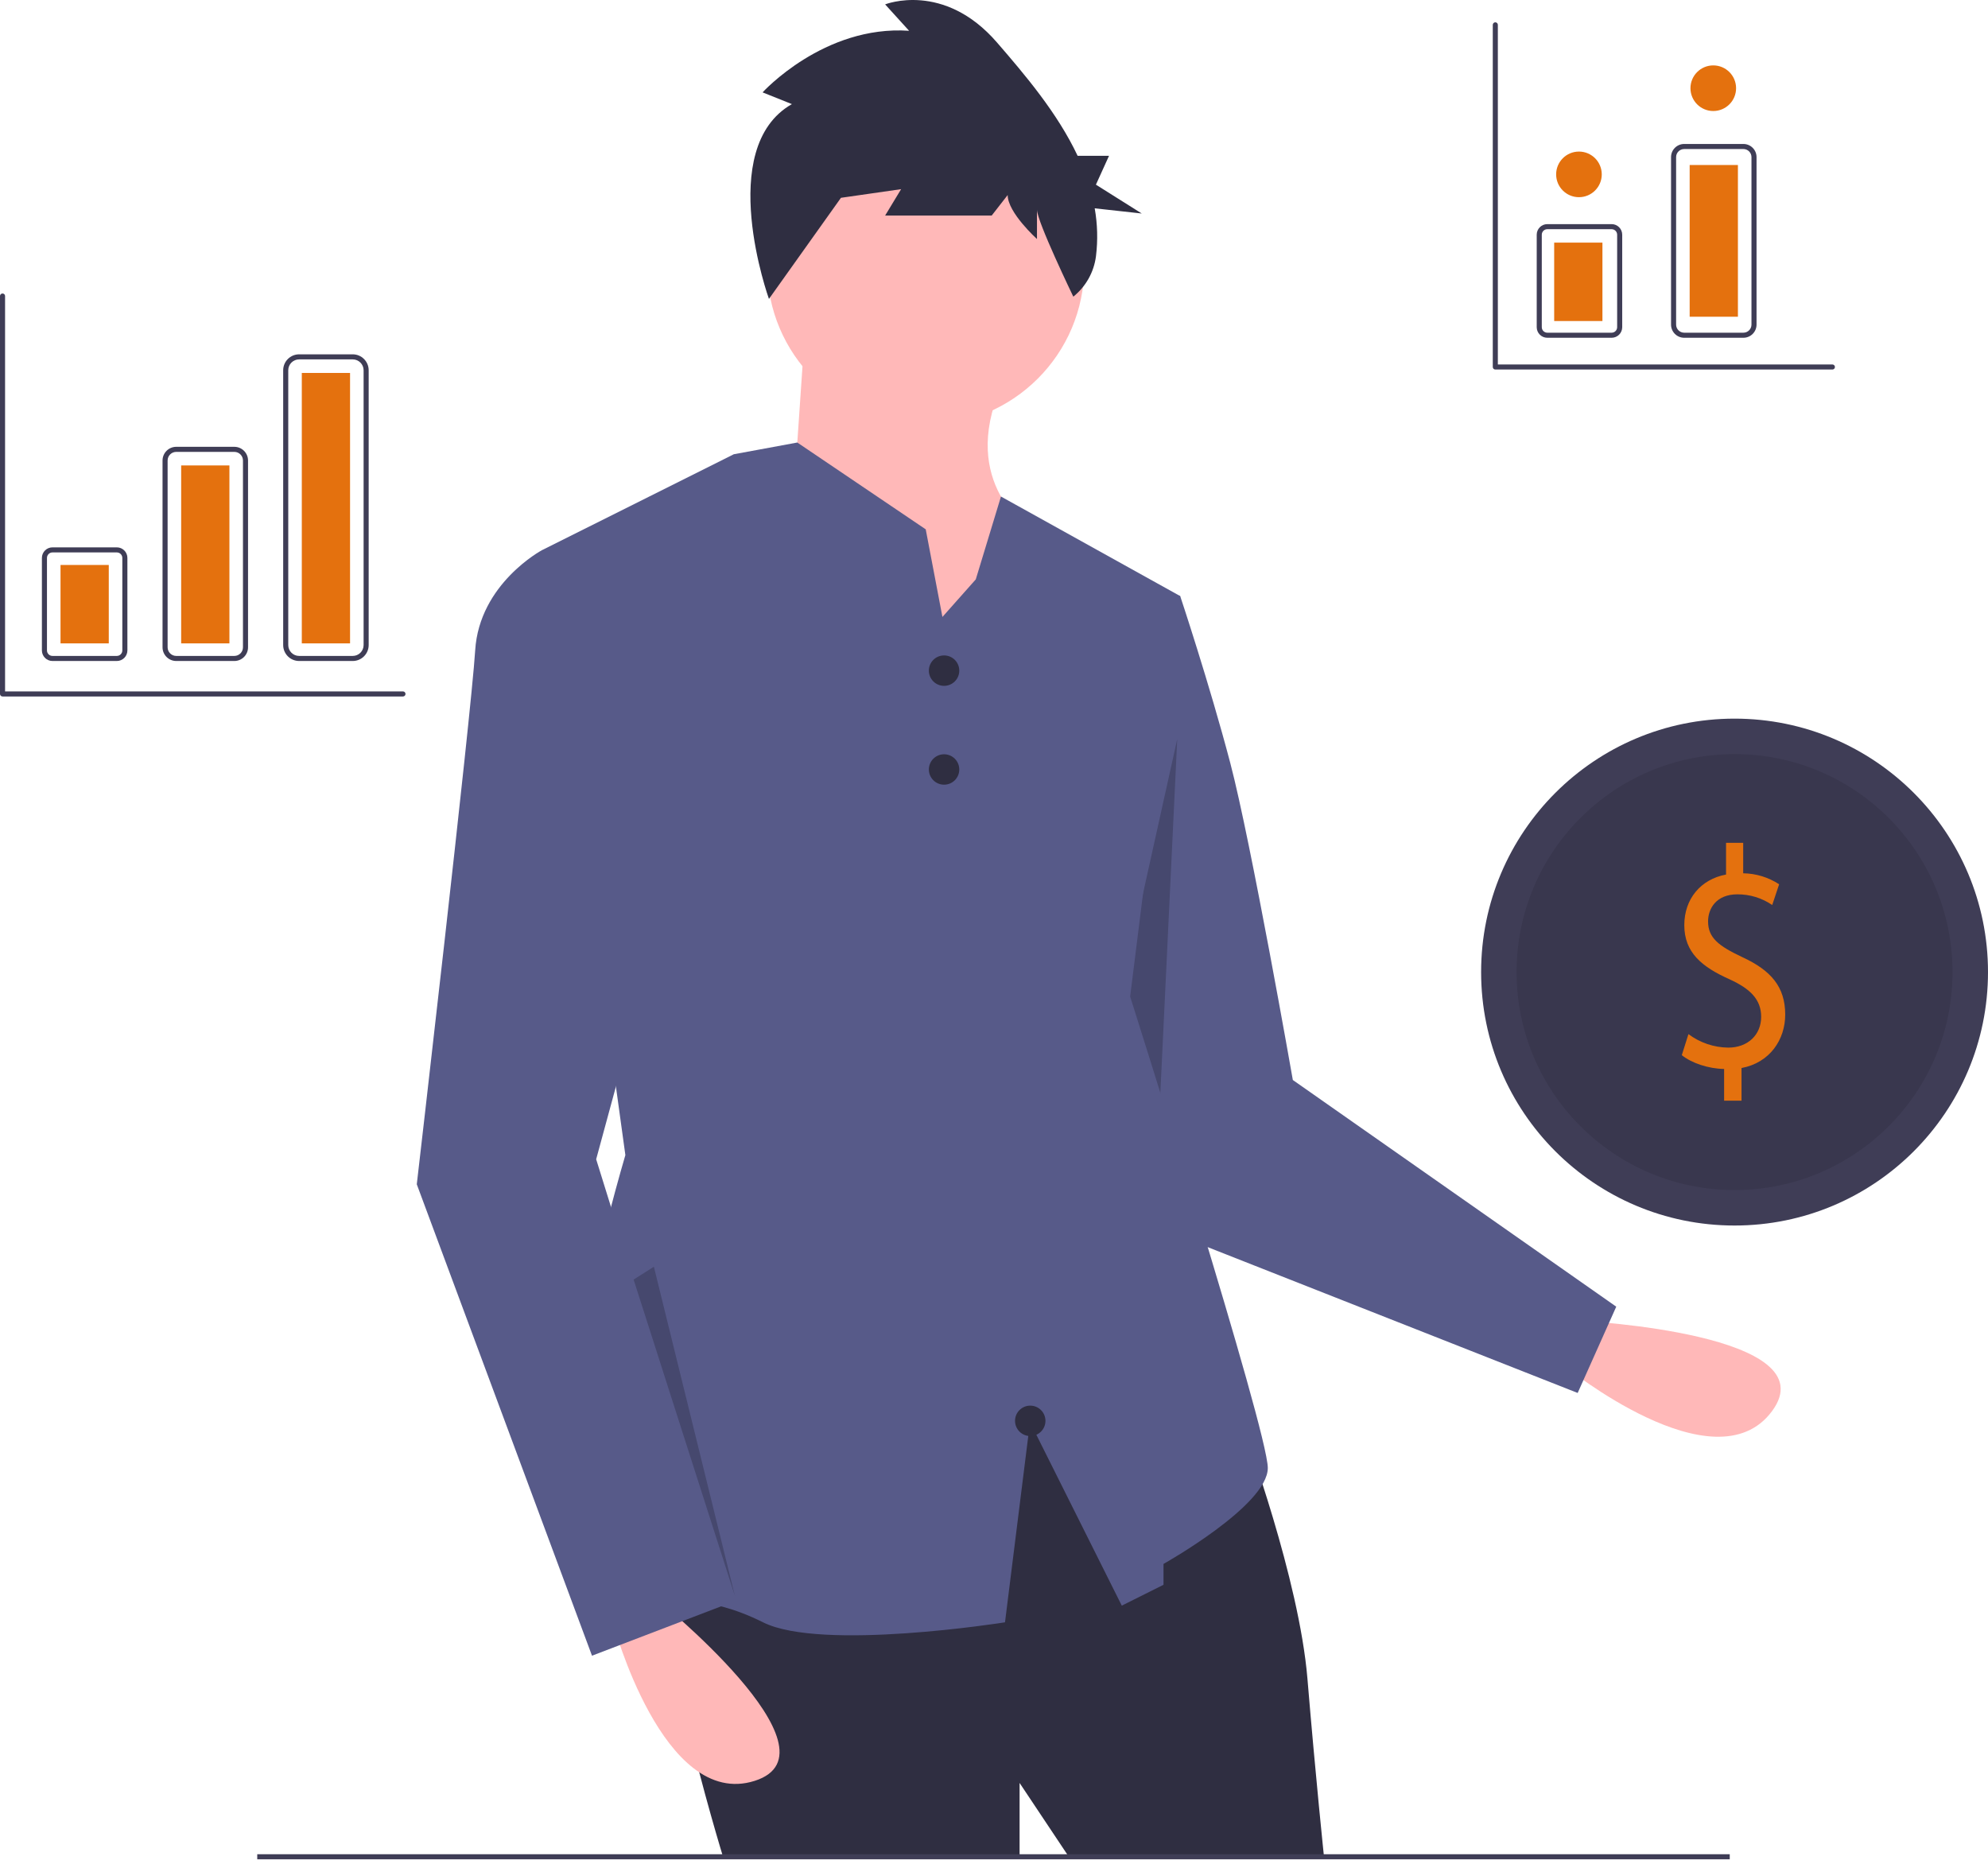
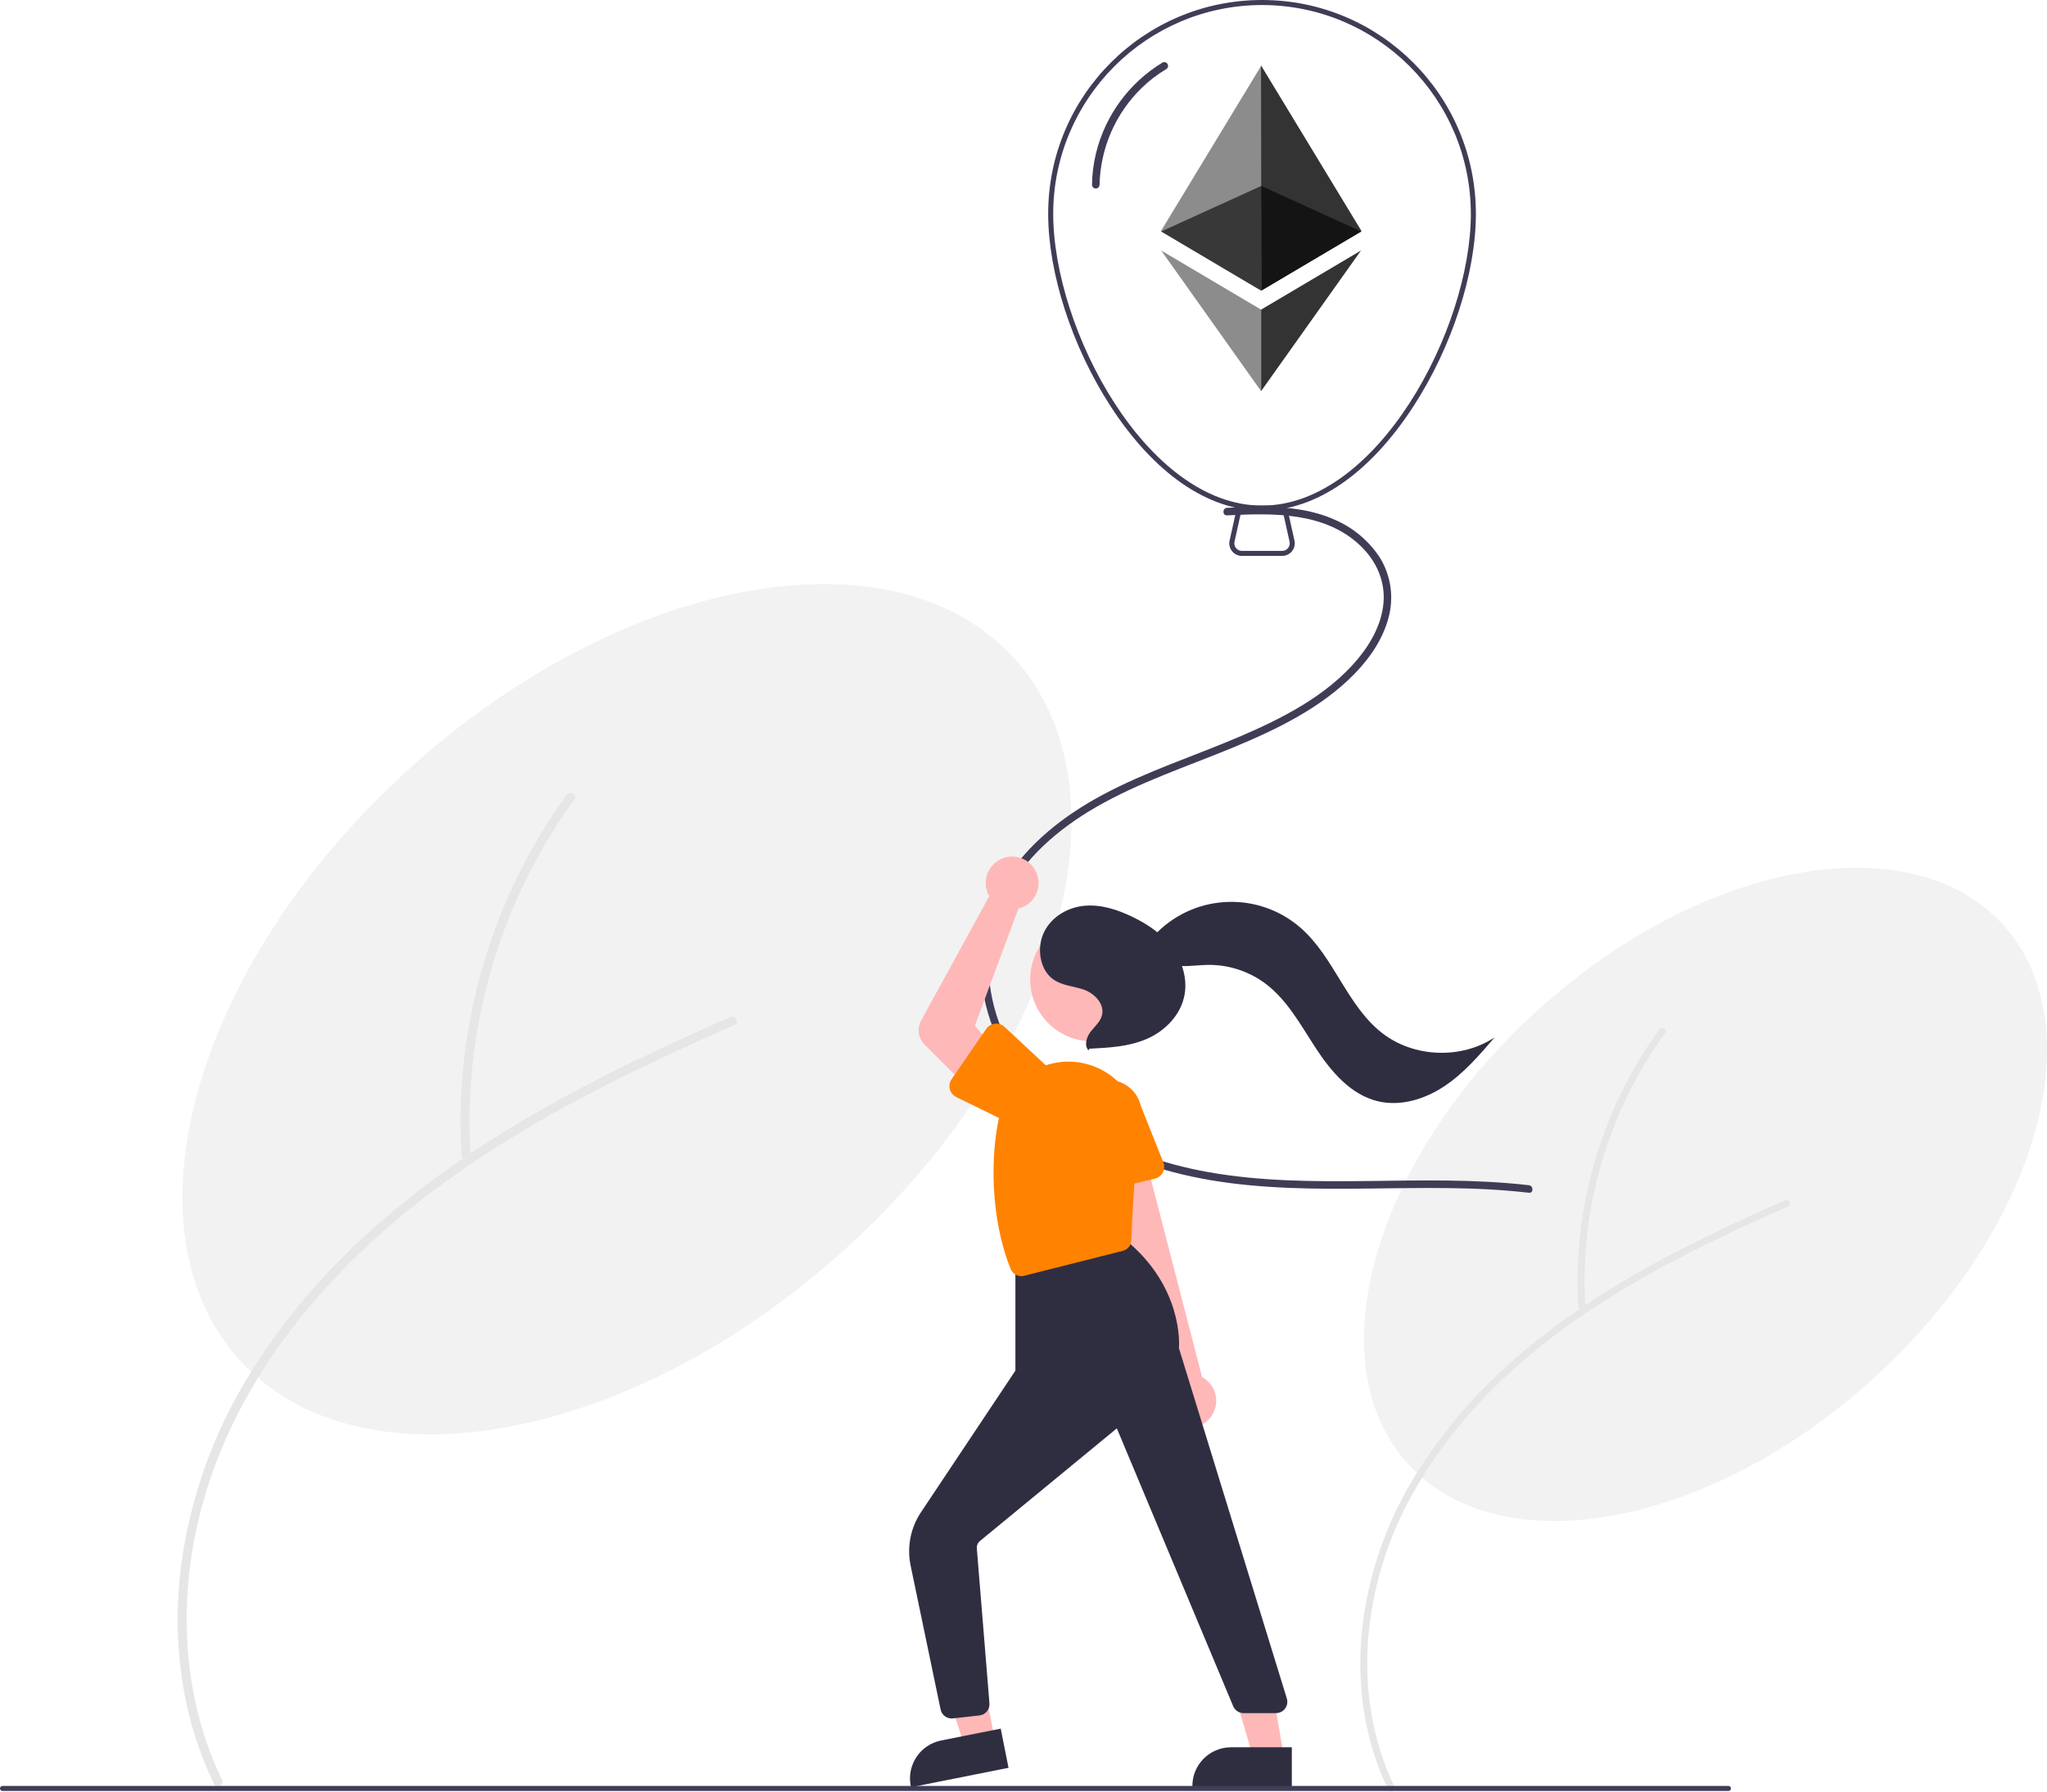
- <svg xmlns="http://www.w3.org/2000/svg" id="aadec279-818b-408a-a9a2-133d1084e5d4" data-name="Layer 1" width="784.398" height="733.607" viewBox="0 0 784.398 733.607">
-   <path d="M832.546,604.415s97.041,5.017,74.438,35.565-81.995-17.92-81.995-17.92Z" transform="translate(-207.8012 -83.1967)" fill="#ffb8b8" />
-   <path d="M653.717,313.448l19.752,4.938s11.522,34.566,19.752,65.84S717.911,509.323,717.911,509.323L845.521,598.756,830.301,632.803l-170-67L622.443,417.147Z" transform="translate(-207.8012 -83.1967)" fill="#575a89" />
-   <polygon points="464.5 291.607 457.138 445.772 472.5 491.607 427.5 458.607 464.5 291.607" opacity="0.2" />
-   <path d="M698.982,648.411s21.398,57.61,24.69,97.114,6.584,70.778,6.584,70.778H629.85l-19.752-29.628V816.303H493.231S460.311,709.313,473.479,696.145s138.265-69.132,138.265-69.132Z" transform="translate(-207.8012 -83.1967)" fill="#2f2e41" />
-   <rect x="101.5" y="731.607" width="581" height="2" fill="#3f3d56" />
-   <circle cx="365.261" cy="105.155" r="62.548" fill="#ffb8b8" />
-   <path d="M525.328,214.688l-4.938,72.424,62.548,83.946L614.213,292.05s-27.982-18.106-11.522-55.964Z" transform="translate(-207.8012 -83.1967)" fill="#ffb8b8" />
-   <path d="M708.031,662.4c0,14.82-41.15,37.86-41.15,37.86v8.23l-16.46,8.23-36.21-72.42-9.87,79s-72.43,11.53-95.47,0c-23.05-11.52-34.57-6.58-67.49-18.1s13.17-166.25,13.17-166.25l-32.92-238.67,71.92-35.96,3.79-1.9,9.89-1.82,15.16-2.8,50.67,34.25,4.08,21.4,2.51,13.17,13.16-14.82,9.94-32.69,70.72,39.28-19.75,158.01S708.031,647.59,708.031,662.4Z" transform="translate(-207.8012 -83.1967)" fill="#575a89" />
-   <path d="M466.072,713.428s75.716,60.902,39.504,72.424-55.964-62.548-55.964-62.548Z" transform="translate(-207.8012 -83.1967)" fill="#ffb8b8" />
-   <path d="M438.09,303.572l-16.46-3.292s-24.69,13.168-26.336,39.504-23.044,210.689-23.044,210.689l69.132,185.999,55.964-21.398L443.028,540.597,484.178,389.164Z" transform="translate(-207.8012 -83.1967)" fill="#575a89" />
-   <circle cx="372.5" cy="264.607" r="6" fill="#2f2e41" />
-   <circle cx="372.5" cy="303.607" r="6" fill="#2f2e41" />
-   <circle cx="406.5" cy="560.607" r="6" fill="#2f2e41" />
-   <path d="M520.254,124.274l-11.562-4.629S532.867,93.028,566.503,95.343L557.043,84.928s23.125-9.258,44.147,15.044c11.051,12.775,23.837,27.791,31.808,44.707h12.383l-5.168,11.379,18.088,11.379-18.566-2.044a63.589,63.589,0,0,1,.504,18.875,24.421,24.421,0,0,1-8.943,15.976h0S616.957,170.563,616.957,165.934v11.572s-11.562-10.415-11.562-17.358l-6.307,8.101H557.043l6.307-10.415L539.174,161.305l9.46-12.73-37.431,52.565S489.771,141.632,520.254,124.274Z" transform="translate(-207.8012 -83.1967)" fill="#2f2e41" />
-   <circle cx="684.398" cy="383.545" r="100" fill="#3f3d56" />
-   <circle cx="684.398" cy="383.545" r="86" opacity="0.1" />
-   <path d="M888.078,517.49V504.973c-6.327-.123-12.873-2.355-16.691-5.453l2.618-8.303a26.681,26.681,0,0,0,15.709,5.329c7.746,0,12.982-5.081,12.982-12.145,0-6.816-4.255-11.03-12.328-14.748-11.128-4.957-18-10.658-18-21.44,0-10.287,6.437-18.094,16.473-19.953V415.742h6.764v12.021a26.543,26.543,0,0,1,14.182,4.337l-2.728,8.18a24.107,24.107,0,0,0-13.746-4.214c-8.4,0-11.564,5.701-11.564,10.658,0,6.444,4.036,9.666,13.528,14.128,11.236,5.205,16.909,11.649,16.909,22.679,0,9.79-6,18.962-17.237,21.068v12.89Z" transform="translate(-207.8012 -83.1967)" fill="#e4710e" />
-   <polygon points="250.005 504.87 290 629.803 258 499.803 250.005 504.87" opacity="0.2" />
-   <path d="M253.894,344H228.508a4.178,4.178,0,0,1-4.173-4.173V303.334a4.178,4.178,0,0,1,4.173-4.173h25.387a4.178,4.178,0,0,1,4.173,4.173v36.493A4.178,4.178,0,0,1,253.894,344Zm-25.387-42.84a2.176,2.176,0,0,0-2.173,2.173v36.493A2.176,2.176,0,0,0,228.508,342h25.387a2.176,2.176,0,0,0,2.173-2.173V303.334a2.176,2.176,0,0,0-2.173-2.173Z" transform="translate(-207.8012 -83.1967)" fill="#3f3d56" />
-   <path d="M300.264,344H277.338a5.41,5.41,0,0,1-5.404-5.404V264.897a5.41,5.41,0,0,1,5.404-5.404h22.926a5.41,5.41,0,0,1,5.404,5.404v73.699A5.41,5.41,0,0,1,300.264,344Zm-22.926-82.507a3.408,3.408,0,0,0-3.404,3.404v73.699A3.408,3.408,0,0,0,277.338,342h22.926a3.408,3.408,0,0,0,3.404-3.404V264.897a3.408,3.408,0,0,0-3.404-3.404Z" transform="translate(-207.8012 -83.1967)" fill="#3f3d56" />
-   <path d="M346.979,344H325.824a6.296,6.296,0,0,1-6.289-6.289V229.289A6.296,6.296,0,0,1,325.824,223h21.155a6.296,6.296,0,0,1,6.289,6.289V337.711A6.296,6.296,0,0,1,346.979,344ZM325.824,225a4.294,4.294,0,0,0-4.289,4.289V337.711A4.294,4.294,0,0,0,325.824,342h21.155a4.294,4.294,0,0,0,4.289-4.289V229.289A4.294,4.294,0,0,0,346.979,225Z" transform="translate(-207.8012 -83.1967)" fill="#3f3d56" />
-   <rect x="23.88" y="222.913" width="19.04" height="30.94" fill="#e4710e" />
-   <rect x="71.48" y="183.643" width="19.04" height="70.21" fill="#e4710e" />
-   <rect x="119.08" y="147.15" width="19.04" height="106.703" fill="#e4710e" />
-   <path d="M930.801,229h-133a1.0 1,0,0,1-1-1V93a1,1,0,0,1,2,0V227h132a1,1,0,0,1,0,2Z" transform="translate(-207.8012 -83.1967)" fill="#3f3d56" />
-   <path d="M366.801,358h-158a1.0 1,0,0,1-1-1V200a1,1,0,0,1,2,0V356h157a1,1,0,0,1,0,2Z" transform="translate(-207.8012 -83.1967)" fill="#3f3d56" />
-   <path d="M843.7,216.467H818.313a4.178,4.178,0,0,1-4.174-4.173V175.801a4.178,4.178,0,0,1,4.174-4.173h25.387a4.178,4.178,0,0,1,4.173,4.173V212.294A4.178,4.178,0,0,1,843.7,216.467ZM818.313,173.627a2.176,2.176,0,0,0-2.174,2.173V212.294a2.176,2.176,0,0,0,2.174,2.173h25.387a2.176,2.176,0,0,0,2.173-2.173V175.801a2.176,2.176,0,0,0-2.173-2.173Z" transform="translate(-207.8012 -83.1967)" fill="#3f3d56" />
-   <path d="M895.689,216.467H872.323a5.19,5.19,0,0,1-5.184-5.184V145.184A5.189,5.189,0,0,1,872.323,140h23.366a5.189,5.189,0,0,1,5.184,5.184V211.283A5.19,5.19,0,0,1,895.689,216.467ZM872.323,142a3.187,3.187,0,0,0-3.184,3.184V211.283a3.187,3.187,0,0,0,3.184,3.184h23.366a3.187,3.187,0,0,0,3.184-3.184V145.184A3.187,3.187,0,0,0,895.689,142Z" transform="translate(-207.8012 -83.1967)" fill="#3f3d56" />
-   <rect x="613.228" y="95.727" width="19.04" height="30.94" fill="#e4710e" />
-   <rect x="666.685" y="65.105" width="19.04" height="59.864" fill="#e4710e" />
-   <circle cx="623" cy="68.803" r="9" fill="#e4710e" />
-   <circle cx="676" cy="34.803" r="9" fill="#e4710e" />
+ <svg xmlns="http://www.w3.org/2000/svg" id="e3d5796b-0f06-4e14-8a01-2c02d73bbce8" data-name="Layer 1" width="813.618" height="712.259" viewBox="0 0 813.618 712.259">
+   <ellipse cx="871.07" cy="568.692" rx="159.587" ry="99.054" transform="translate(-349.5705 637.6738) rotate(-42.14571)" fill="#f2f2f2" />
+   <path d="M747.404,804.037c-8.813-18.205-11.933-38.717-10.399-58.8A141.306,141.306,0,0,1,754.277,688.398a189.389,189.389,0,0,1,35.495-45.52c14.8-14.177,31.489-26.213,49.049-36.732,18.542-11.108,38.026-20.547,57.736-29.379q3.685-1.651,7.38-3.276c1.617-.712.218-3.083-1.389-2.376-20.096,8.848-40.022,18.173-59.077,29.114-18.204,10.453-35.62,22.41-51.18,36.54a198.439,198.439,0,0,0-37.482,45.144A147.574,147.574,0,0,0,734.938,738.521c-2.57,20.173-.583,41.151,7.065,60.079q1.399,3.462,3.025,6.825c.771,1.593,3.145.2,2.376-1.389Z" transform="translate(-193.1909 -93.87075)" fill="#e6e6e6" />
+   <path d="M823.301,613.162a166.254,166.254,0,0,1,3.356-44.757,168.994,168.994,0,0,1,15.092-42.295,166.2,166.2,0,0,1,13.296-21.525c1.044-1.433-1.342-2.808-2.376-1.389a168.917,168.917,0,0,0-21.498,40.002,171.781,171.781,0,0,0-10.199,44.278,166.132,166.132,0,0,0-.423,25.685c.107,1.759,2.859,1.771,2.752,0Z" transform="translate(-193.1909 -93.87075)" fill="#e6e6e6" />
+   <ellipse cx="442.384" cy="495.08" rx="207.719" ry="128.929" transform="translate(-411.0159 330.9844) rotate(-42.14571)" fill="#f2f2f2" />
+   <path d="M281.419,801.405c-11.47-23.695-15.532-50.394-13.535-76.534,1.984-25.975,10.006-51.172,22.481-73.982C302.446,628.8,318.414,609.027,336.565,591.64c19.264-18.453,40.987-34.119,63.842-47.811,24.134-14.458,49.494-26.744,75.149-38.24q4.796-2.149,9.606-4.265c2.105-.927.284-4.013-1.808-3.092-26.157,11.517-52.093,23.654-76.895,37.895-23.695,13.605-46.364,29.169-66.617,47.561-18.893,17.157-35.731,36.784-48.786,58.759A192.083,192.083,0,0,0,265.193,716.13c-3.345,26.257-.759,53.563,9.196,78.2q1.821,4.506,3.938,8.883c1.004,2.074,4.093.26,3.092-1.808Z" transform="translate(-193.1909 -93.87075)" fill="#e6e6e6" />
+   <path d="M380.207,552.962a216.397,216.397,0,0,1,4.368-58.256,219.963,219.963,0,0,1,19.644-55.051,216.325,216.325,0,0,1,17.306-28.017c1.359-1.865-1.747-3.654-3.092-1.808a219.863,219.863,0,0,0-27.982,52.067,223.591,223.591,0,0,0-13.274,57.633,216.239,216.239,0,0,0-.55,33.431c.139,2.29,3.722,2.306,3.581,0Z" transform="translate(-193.1909 -93.87075)" fill="#e6e6e6" />
+   <polygon points="501.384 26 461.414 91.898 501.298 115.501 501.384 26" fill="#8c8c8c" />
+   <polygon points="461.549 92.033 501.298 73.916 501.249 115.529 461.549 92.033" fill="#383838" />
+   <polygon points="501.211 26 541.182 91.898 501.298 115.501 501.211 26" fill="#333" />
+   <polygon points="541.047 92.033 501.298 73.916 501.346 115.529 541.047 92.033" fill="#141414" />
+   <polygon points="461.549 99.595 501.249 155.5 501.249 123.091 461.549 99.595" fill="#8c8c8c" />
+   <polygon points="540.95 99.595 501.249 155.5 501.249 123.091 540.95 99.595" fill="#333" />
+   <path d="M694.809,296.871c-21.472,0-42.864-14.759-60.236-41.559-15.275-23.565-24.764-52.855-24.764-76.441a85,85,0,1,1,170,0c0,23.585-9.489,52.876-24.764,76.441C737.673,282.111,716.281,296.871,694.809,296.871Zm0-201a83.094,83.094,0,0,0-83,83c0,45.808,37.184,116,83,116s83-70.192,83-116A83.094,83.094,0,0,0,694.809,95.871Z" transform="translate(-193.1909 -93.87075)" fill="#3f3d56" />
+   <path d="M702.822,314.871H686.796a5,5,0,0,1-4.881-6.084l3.092-13.916H704.611l3.092,13.916a5,5,0,0,1-4.881,6.084Zm-16.211-18-2.744,12.349a3,3,0,0,0,2.929,3.651h16.027a3,3,0,0,0,2.929-3.651l-2.744-12.349Z" transform="translate(-193.1909 -93.87075)" fill="#3f3d56" />
+   <path d="M655.249,118.732a58.44,58.44,0,0,0-26.396,35.908,56.195,56.195,0,0,0-1.625,12.732,1.501,1.501,0,0,0,3,0,55.385,55.385,0,0,1,16.821-38.607,52.632,52.632,0,0,1,9.713-7.442,1.501,1.501,0,0,0-1.514-2.59Z" transform="translate(-193.1909 -93.87075)" fill="#3f3d56" />
+   <path d="M680.917,298.755c18.123-.928,38.745-1.422,52.869,11.946,5.891,5.576,9.608,13.048,9.384,21.261-.244,8.938-4.789,17.312-10.422,24.027-12.126,14.456-29.91,23.494-46.964,30.779-18.126,7.743-37.009,13.789-54.424,23.132C616.068,418.103,601.815,429.176,592.578,444.093a62.483,62.483,0,0,0-8.856,23.756,67.385,67.385,0,0,0,1.263,25.372c4.068,17.014,14.083,32.05,27.429,43.224,13.505,11.307,29.866,18.836,46.816,23.335,20.122,5.34,41.088,6.549,61.821,6.67,21.413.125,42.843-.923,64.241.277,5.205.292,10.401.723,15.579,1.323,1.914.222,1.898-2.78,0-3-21.377-2.477-42.921-1.91-64.394-1.667-21.051.238-42.281.165-63.071-3.552-17.925-3.205-35.5-9.211-50.703-19.397-14.562-9.757-26.431-23.439-32.436-40.041-5.866-16.217-5.805-34.164,2.05-49.71,7.865-15.566,21.585-27.342,36.494-35.935,17.205-9.916,36.149-16.122,54.426-23.683C700.5,383.923,718.157,375.407,731.418,361.906c6.141-6.253,11.401-13.862,13.653-22.424a30.333,30.333,0,0,0-3.403-23.901,40.577,40.577,0,0,0-17.846-15.045c-8.803-3.966-18.57-5.11-28.14-5.206-4.925-.05-9.847.174-14.764.426-1.921.098-1.933,3.099,0,3Z" transform="translate(-193.1909 -93.87075)" fill="#3f3d56" />
+   <polygon points="395.471 691.743 383.447 694.137 368.491 648.9 386.237 645.366 395.471 691.743" fill="#ffb8b8" />
+   <path d="M594.049,796.659l-38.769,7.72-.098-.49a15.386,15.386,0,0,1,12.085-18.095l.001-0,23.679-4.715Z" transform="translate(-193.1909 -93.87075)" fill="#2f2e41" />
+   <polygon points="510.334 698.624 498.074 698.623 484.242 651.335 502.336 651.336 510.334 698.624" fill="#ffb8b8" />
+   <path d="M706.651,804.379l-39.531-.001v-.5a15.386,15.386,0,0,1,15.386-15.386h.001l24.144.001Z" transform="translate(-193.1909 -93.87075)" fill="#2f2e41" />
+   <path d="M674.26,657.433a10.743,10.743,0,0,0-3.285-16.142l-24.492-94.73-21.303,9.589L655.953,646.252a10.801,10.801,0,0,0,18.307,11.181Z" transform="translate(-193.1909 -93.87075)" fill="#ffb8b8" />
+   <path d="M652.212,562.435l-23.677,5.592a4.817,4.817,0,0,1-5.907-4.279L620.574,539.58a13.377,13.377,0,0,1,26.056-6.073l8.95,22.458a4.817,4.817,0,0,1-3.368,6.47Z" transform="translate(-193.1909 -93.87075)" fill="#ff8200" />
+   <path d="M571.443,777.038a4.48,4.48,0,0,1-4.394-3.584l-11.929-57.258a27.932,27.932,0,0,1,4.079-21.062l37.581-56.371V596.515l43.628-9.831.188.153c22.632,18.48,21.33,41.263,21.19,43.023L704.663,769.089a4.5,4.5,0,0,1-4.301,5.825H687.488a4.479,4.479,0,0,1-4.178-2.829l-46.211-110.374-54.386,44.76a3.503,3.503,0,0,0-1.264,2.986l5.015,61.545a4.477,4.477,0,0,1-3.988,4.838l-10.524,1.17A4.703,4.703,0,0,1,571.443,777.038Z" transform="translate(-193.1909 -93.87075)" fill="#2f2e41" />
+   <circle cx="434.022" cy="389.394" r="24.561" fill="#ffb8b8" />
+   <path d="M599.104,601.201a4.52,4.52,0,0,1-4.178-2.793c-8.227-20.2-8.091-45.714-4.483-60.871a28.18,28.18,0,0,1,28.96-21.572h0a28.222,28.222,0,0,1,26.418,32.292c-1.923,13.034-2.704,31.393-2.951,38.68a4.512,4.512,0,0,1-3.395,4.201l-39.274,9.927A4.457,4.457,0,0,1,599.104,601.201Z" transform="translate(-193.1909 -93.87075)" fill="#ff8200" />
+   <path d="M599.555,454.575a10.526,10.526,0,0,1-1.578.509l-17.296,46.48,7.663,9.297-12.519,13.399L560.661,509.119a8,8,0,0,1-1.365-9.504l27.095-49.49a10.497,10.497,0,1,1,13.164,4.449Z" transform="translate(-193.1909 -93.87075)" fill="#ffb8b8" />
+   <path d="M571.403,522.928l13.795-20.038a4.817,4.817,0,0,1,7.251-.793l17.746,16.533a13.377,13.377,0,0,1-15.236,21.993l-21.71-10.638a4.817,4.817,0,0,1-1.847-7.056Z" transform="translate(-193.1909 -93.87075)" fill="#ff8200" />
+   <path d="M625.799,511.414c-1.77-1.963-.735-5.334.902-7.428s3.849-3.873,4.495-6.529c1.099-4.523-3.003-8.647-7.095-10.108s-8.677-1.575-12.281-4.138c-5.462-3.885-6.707-12.739-3.569-18.957s9.699-9.784,16.21-10.317,12.982,1.584,18.941,4.481c5.764,2.802,11.324,6.453,15.374,11.714s6.434,12.332,5.263,19.071c-1.429,8.23-7.878,14.583-15.043,17.685s-15.039,3.51-22.745,3.881Z" transform="translate(-193.1909 -93.87075)" fill="#2f2e41" />
+   <path d="M653.143,464.522a41.876,41.876,0,0,1,57.087-1.716c13.293,11.667,18.361,30.881,32.315,41.749,12.562,9.785,31.425,10.514,44.705,1.727-6.064,7.084-12.233,14.262-19.996,19.427s-17.465,8.149-26.522,5.933c-10.633-2.601-18.37-11.655-24.378-20.805s-11.304-19.173-20.016-25.801a37.472,37.472,0,0,0-22.949-7.58c-5.068.062-10.24,1.15-15.137-.156s-9.395-6.301-7.764-11.099Z" transform="translate(-193.1909 -93.87075)" fill="#2f2e41" />
+   <path d="M880.191,805.871h-686a1,1,0,1,1,0-2h686a1,1,0,0,1,0,2Z" transform="translate(-193.1909 -93.87075)" fill="#3f3d56" />
</svg>
